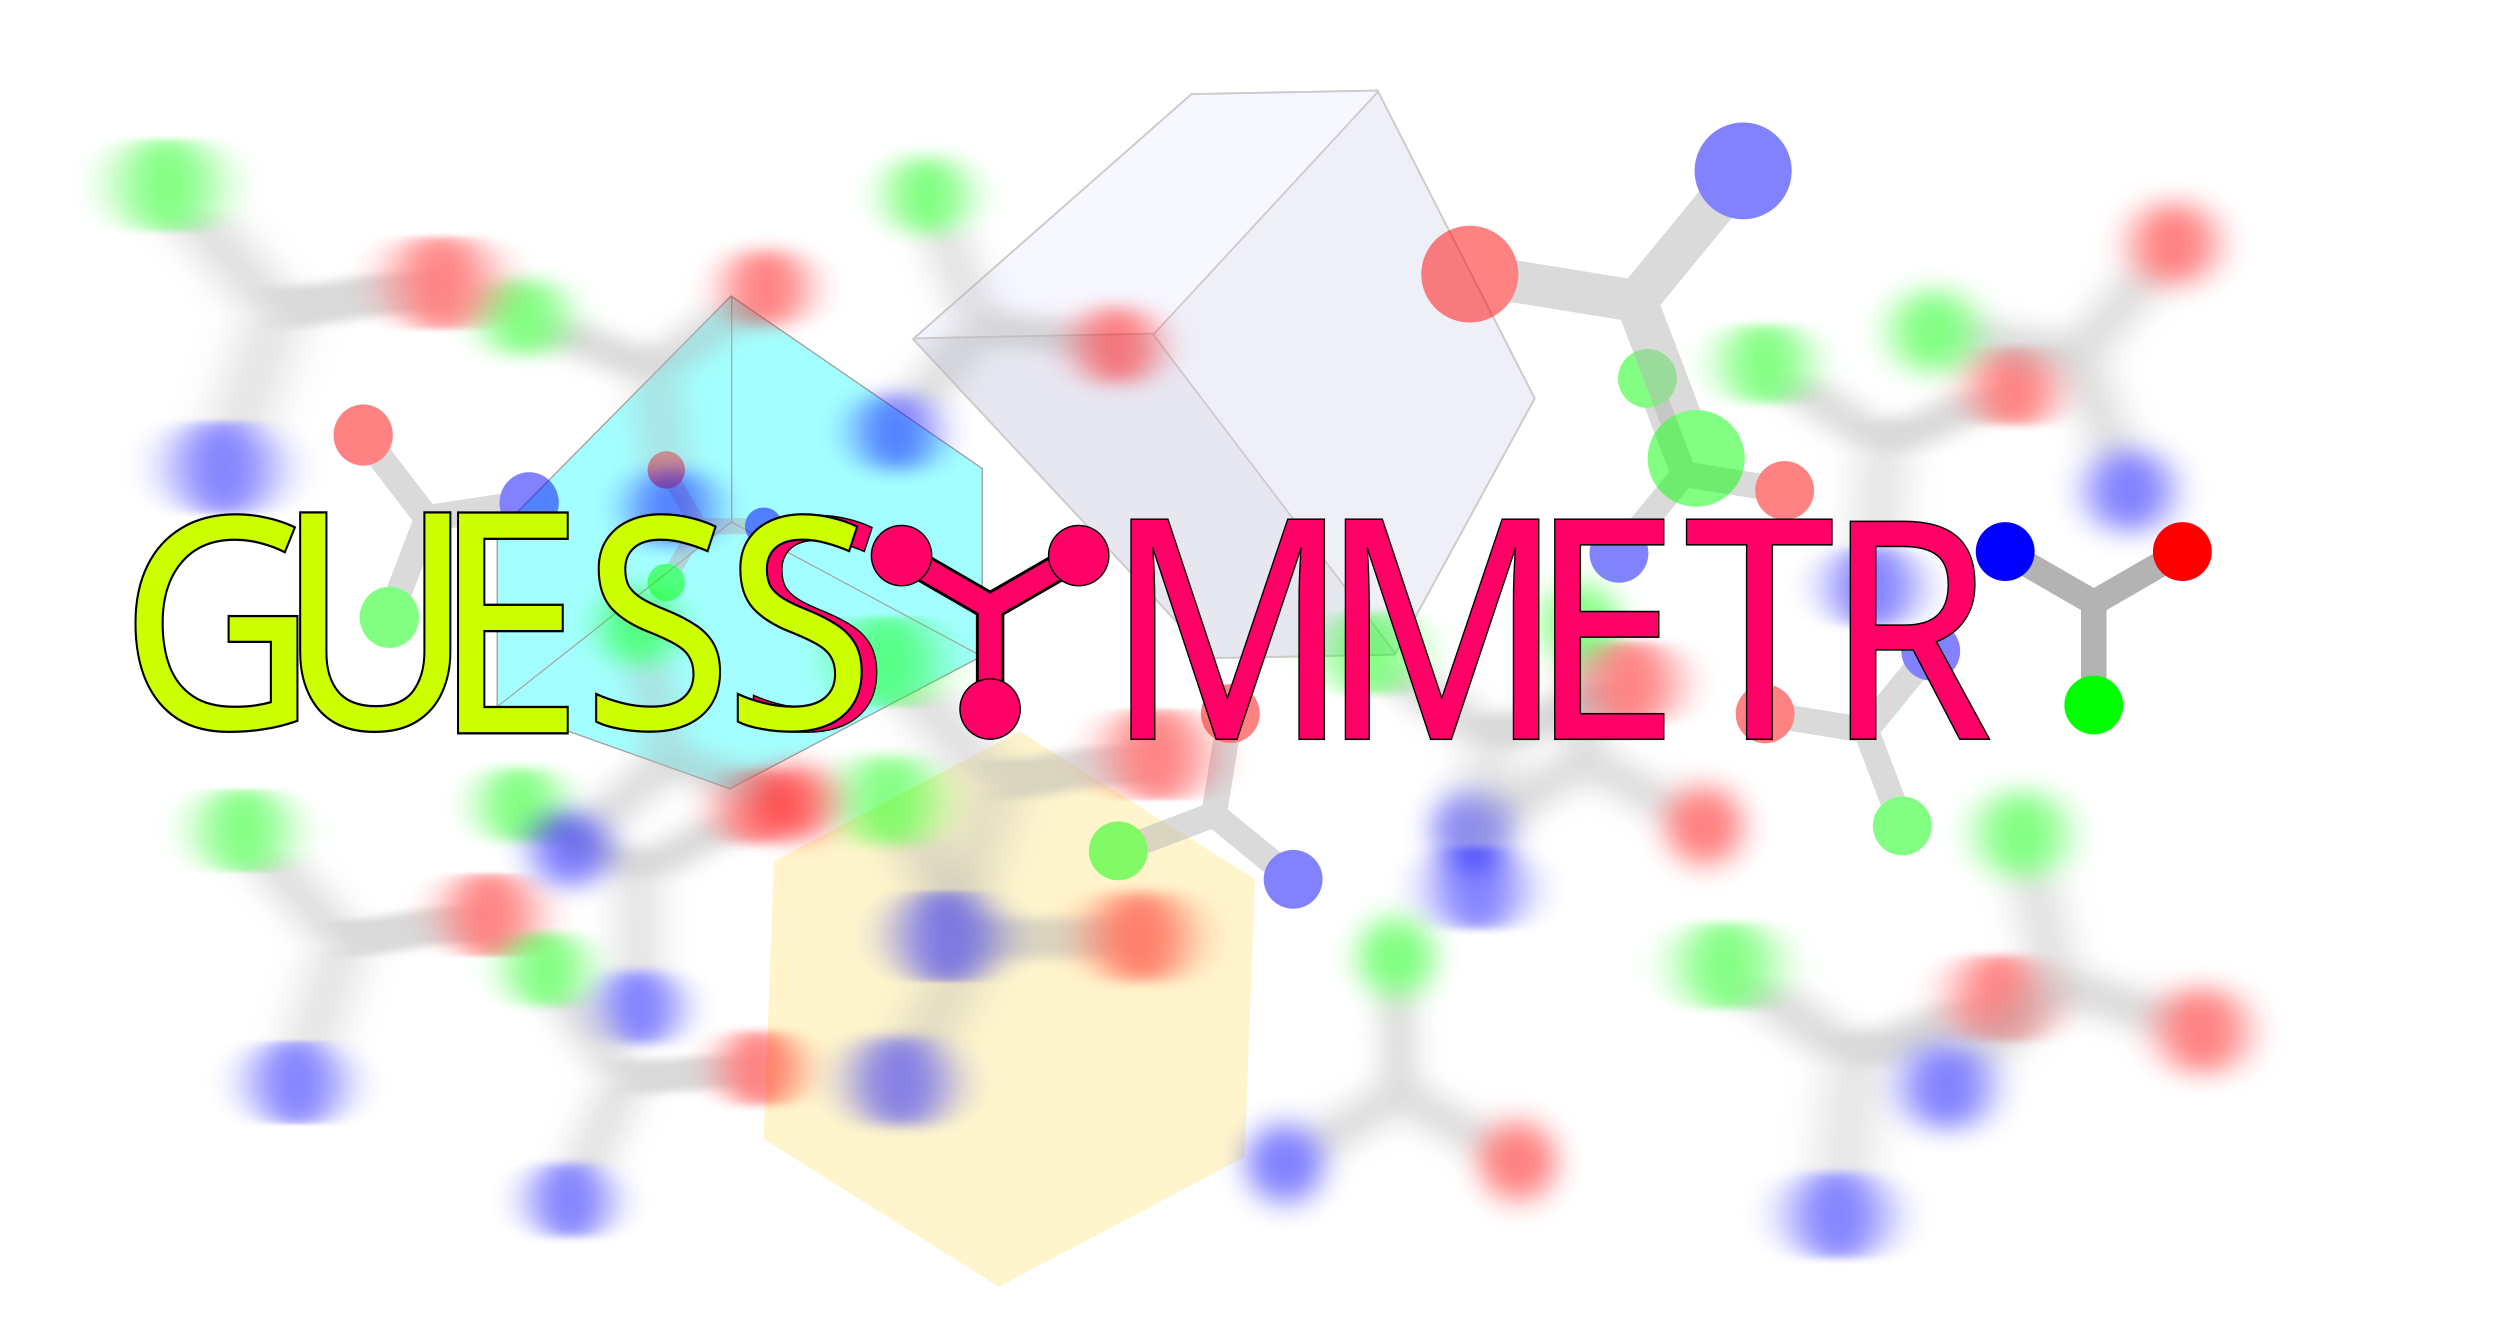
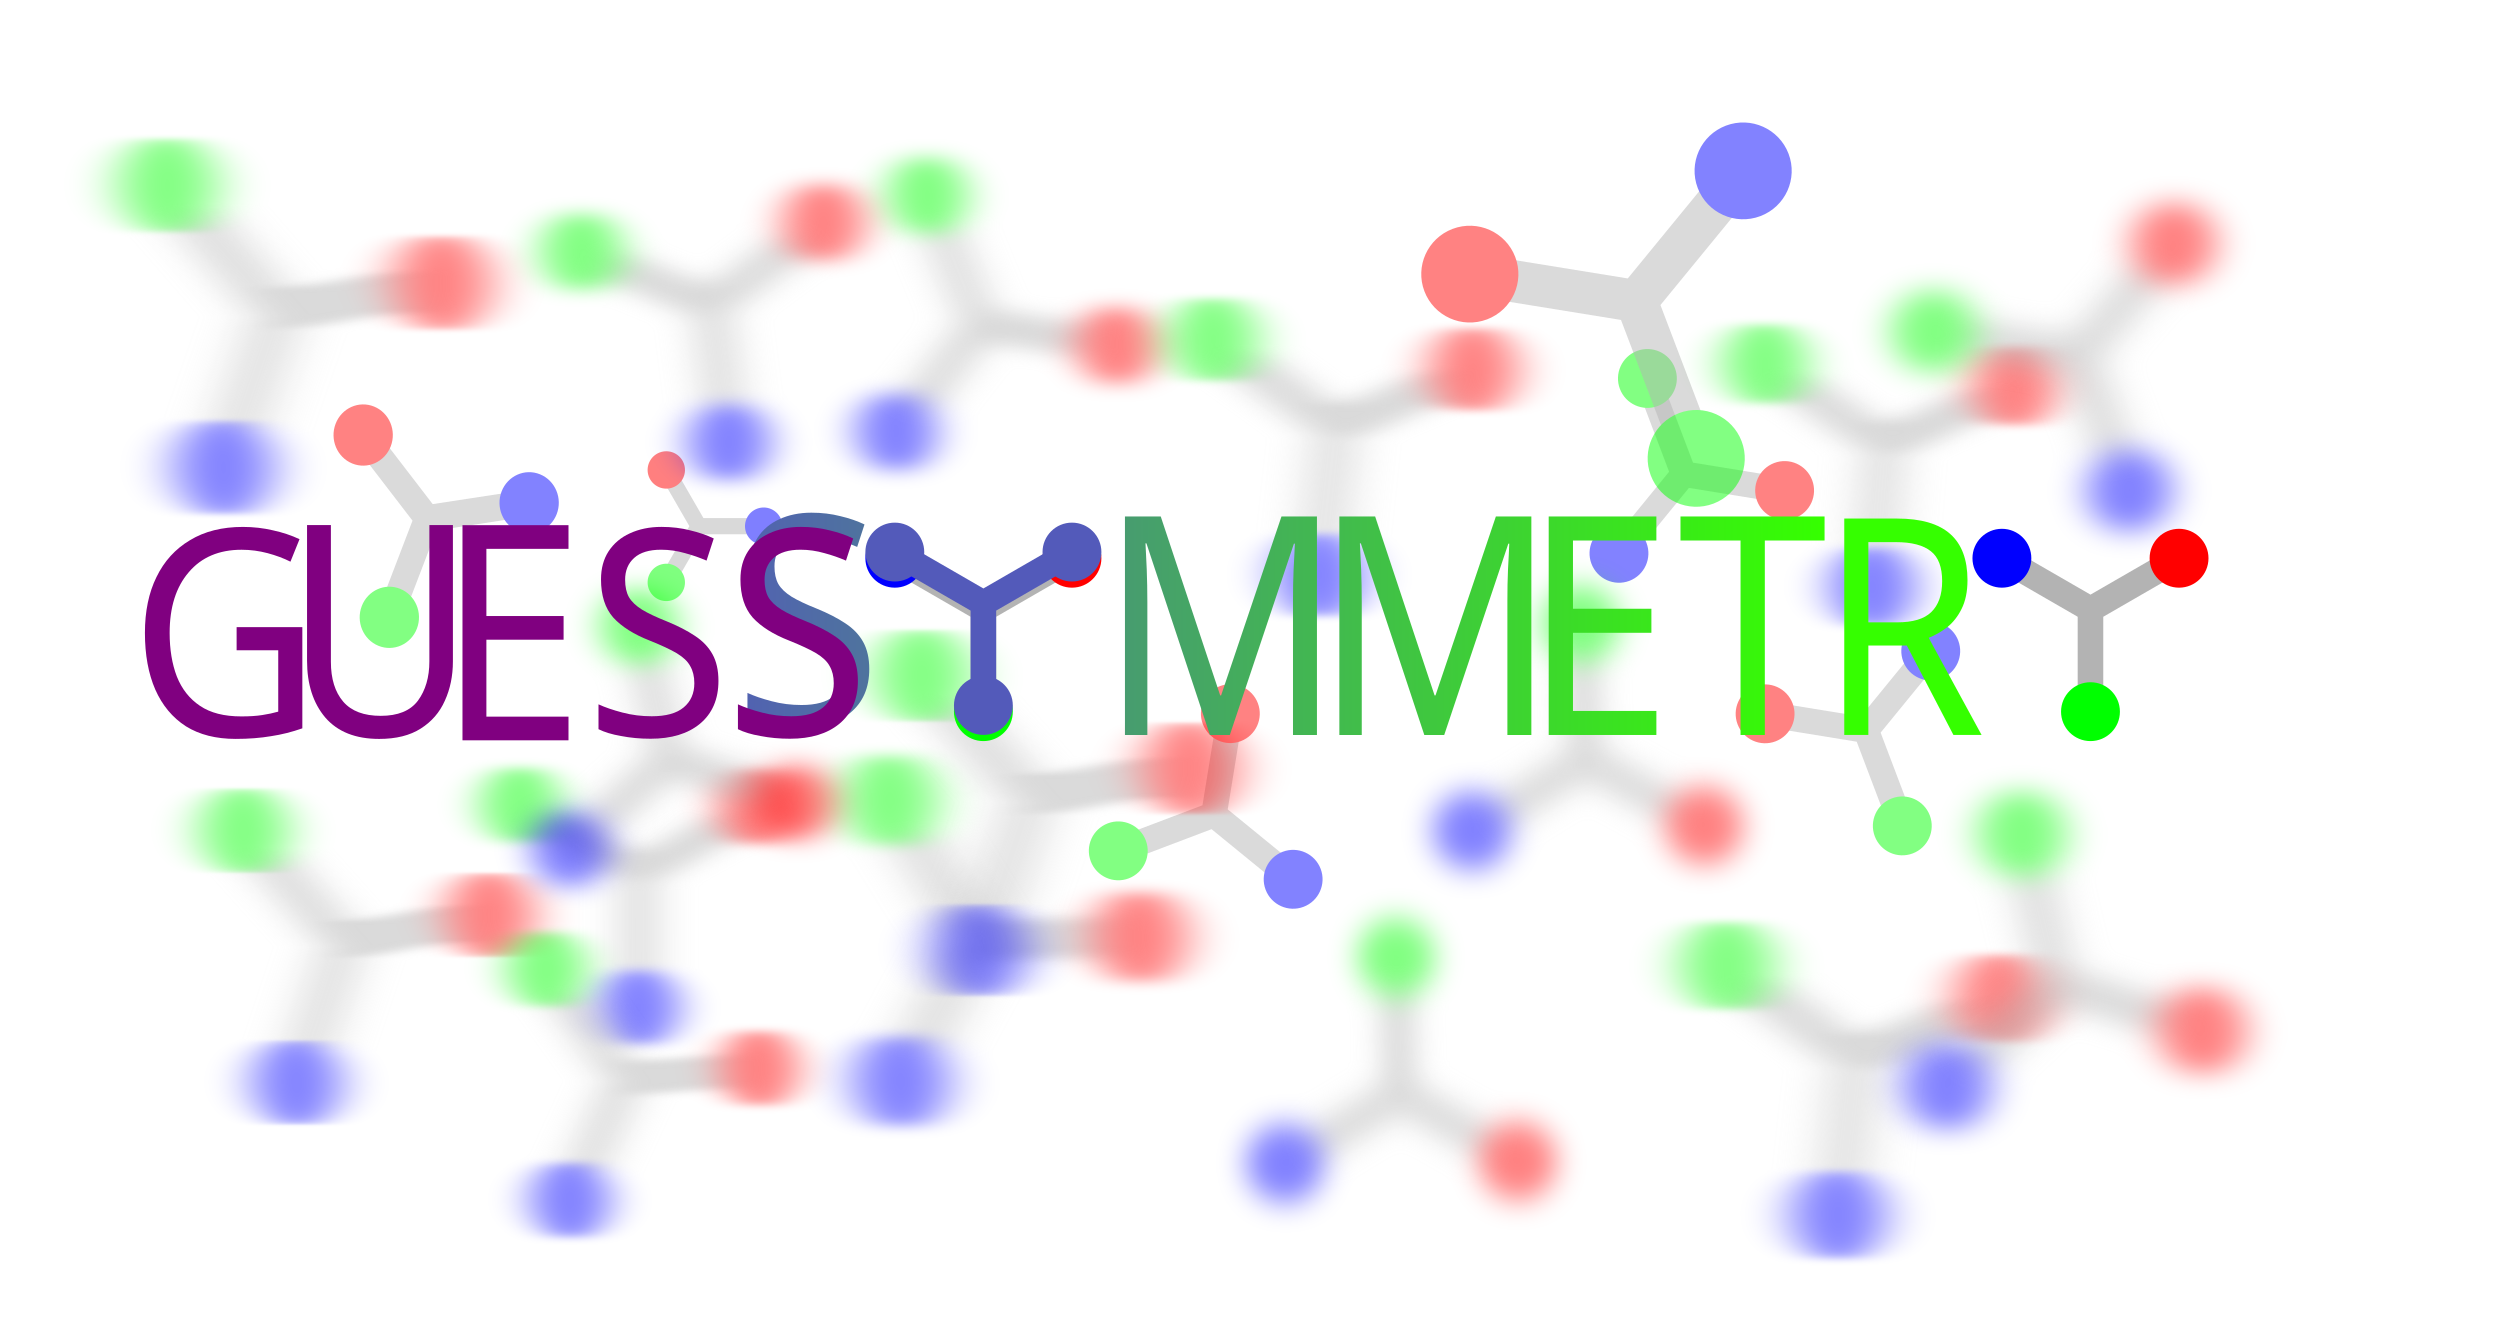
<svg xmlns="http://www.w3.org/2000/svg" xmlns:xlink="http://www.w3.org/1999/xlink" width="445.091" height="234.937" viewBox="0 0 117.764 62.161" version="1.1" id="svg1">
  <defs id="defs1">
+     <linearGradient id="linearGradient60">
+       <stop style="stop-color:#535aba;stop-opacity:1;" offset="0" id="stop60" />
+       <stop style="stop-color:#35ff00;stop-opacity:1;" offset="1" id="stop61" />
+     </linearGradient>
+     <linearGradient id="linearGradient51">
+       <stop style="stop-color:#d30080;stop-opacity:1;" offset="0" id="stop51" />
+       <stop style="stop-color:#808980;stop-opacity:0;" offset="1" id="stop52" />
+     </linearGradient>
+     <linearGradient id="linearGradient38">
+       <stop style="stop-color:#ff00ff;stop-opacity:1" offset="0" id="stop36" />
+       <stop style="stop-color:#ffccaa;stop-opacity:1" offset="0.415" id="stop37" />
+       <stop style="stop-color:#00ff66;stop-opacity:0;" offset="1" id="stop38" />
+     </linearGradient>
+     <linearGradient id="linearGradient27">
+       <stop style="stop-color:#000000;stop-opacity:1;" offset="0" id="stop27" />
+       <stop style="stop-color:#000000;stop-opacity:0;" offset="1" id="stop28" />
+     </linearGradient>
    <filter style="color-interpolation-filters:sRGB" id="filter10" x="-8.403" y="-9.342" width="18.574" height="20.407">
      <feGaussianBlur result="blur" in="SourceGraphic" stdDeviation="32.315" id="feGaussianBlur9" />
      <feOffset result="offset" in="blur" dx="7.1" dy="6" id="feOffset9" />
      <feComposite result="comp1" operator="in" in="flood" in2="offset" id="feComposite9" />
      <feComposite result="comp2" operator="over" in="SourceGraphic" in2="comp1" id="feComposite10" />
    </filter>
    <filter style="color-interpolation-filters:sRGB" id="filter170" x="-0.11" y="-0.122" width="1.219" height="1.244">
      <feGaussianBlur stdDeviation="0.422" id="feGaussianBlur170" />
    </filter>
+     <linearGradient xlink:href="#linearGradient27" id="linearGradient29" gradientUnits="userSpaceOnUse" x1="35.453" y1="24.452" x2="69.586" y2="24.452" />
+     <linearGradient xlink:href="#linearGradient27" id="linearGradient30" gradientUnits="userSpaceOnUse" x1="35.453" y1="24.452" x2="69.586" y2="24.452" />
+     <linearGradient xlink:href="#linearGradient27" id="linearGradient31" gradientUnits="userSpaceOnUse" x1="35.453" y1="24.452" x2="69.586" y2="24.452" />
+     <linearGradient xlink:href="#linearGradient27" id="linearGradient32" gradientUnits="userSpaceOnUse" x1="35.453" y1="24.452" x2="69.586" y2="24.452" />
+     <linearGradient xlink:href="#linearGradient27" id="linearGradient33" gradientUnits="userSpaceOnUse" x1="35.453" y1="24.452" x2="69.586" y2="24.452" />
+     <linearGradient xlink:href="#linearGradient38" id="linearGradient35" x1="64.468" y1="24.322" x2="123.016" y2="24.322" gradientUnits="userSpaceOnUse" />
+     <linearGradient xlink:href="#linearGradient51" id="linearGradient53" gradientUnits="userSpaceOnUse" x1="35.453" y1="24.452" x2="69.586" y2="24.452" />
+     <linearGradient xlink:href="#linearGradient51" id="linearGradient54" gradientUnits="userSpaceOnUse" x1="35.453" y1="24.452" x2="69.586" y2="24.452" />
+     <linearGradient xlink:href="#linearGradient51" id="linearGradient55" gradientUnits="userSpaceOnUse" x1="35.453" y1="24.452" x2="69.586" y2="24.452" />
+     <linearGradient xlink:href="#linearGradient51" id="linearGradient56" gradientUnits="userSpaceOnUse" x1="35.453" y1="24.452" x2="69.586" y2="24.452" />
+     <linearGradient xlink:href="#linearGradient51" id="linearGradient57" gradientUnits="userSpaceOnUse" x1="35.453" y1="24.452" x2="69.586" y2="24.452" />
+     <linearGradient xlink:href="#linearGradient60" id="linearGradient61" x1="64.536" y1="24.322" x2="122.948" y2="24.322" gradientUnits="userSpaceOnUse" />
  </defs>
  <g id="layer1" transform="translate(-29.23337,5.333839)" style="display:inline">
-     <g id="g180" style="opacity:0.2;fill:#ffcc00;fill-opacity:1;stroke:#000000;stroke-width:0.172;paint-order:markers stroke fill;stop-color:#000000">
-       <path id="path186" style="fill:#e9e9ff;fill-rule:evenodd;stroke:#000000;stroke-width:0.172;stroke-linejoin:round" d="M 94.385,13.57 85.38,-0.856 94.095,-1.024 101.474,13.433 Z" points="85.38,-0.856 94.095,-1.024 101.474,13.433 94.385,13.57 " />
-       <path id="path181" style="fill:#353564;fill-rule:evenodd;stroke:#000000;stroke-width:0.172;stroke-linejoin:round" d="m 86.266,25.62 8.645,-0.166 6.562,-12.02 -7.088,0.137 z" points="94.911,25.453 101.474,13.433 94.385,13.57 86.266,25.62 " />
-       <path id="path182" style="fill:#4d4d9f;fill-rule:evenodd;stroke:#000000;stroke-width:0.172;stroke-linejoin:round" d="M 86.266,25.62 72.308,10.644 85.38,-0.856 94.385,13.57 Z" points="72.308,10.644 85.38,-0.856 94.385,13.57 86.266,25.62 " />
-       <path id="path185" style="fill:#afafde;fill-rule:evenodd;stroke:#000000;stroke-width:0.172;stroke-linejoin:round" d="M 94.911,25.453 83.501,10.428 94.095,-1.024 101.474,13.433 Z" points="83.501,10.428 94.095,-1.024 101.474,13.433 94.911,25.453 " />
-       <path id="path184" style="fill:#d7d7ff;fill-rule:evenodd;stroke:#000000;stroke-width:0.172;stroke-linejoin:round" d="M 72.308,10.644 83.501,10.428 94.095,-1.024 85.38,-0.856 Z" points="83.501,10.428 94.095,-1.024 85.38,-0.856 72.308,10.644 " />
-       <path id="path183" style="fill:#8686bf;fill-rule:evenodd;stroke:#000000;stroke-width:0.172;stroke-linejoin:round" d="M 86.266,25.62 72.308,10.644 83.501,10.428 94.911,25.453 Z" points="72.308,10.644 83.501,10.428 94.911,25.453 86.266,25.62 " />
-     </g>
-     <g id="g186" style="opacity:0.36;fill:#00ffff;fill-opacity:1;stroke:#000000;stroke-width:0.114;paint-order:markers stroke fill;stop-color:#000000">
-       <path id="path192" style="fill:#00ffff;fill-rule:evenodd;stroke:#000000;stroke-width:0.114;stroke-linejoin:round" d="m 63.61,24.751 11.86,-7.998 v 8.792 L 63.61,31.788 Z" points="75.47,16.753 75.47,25.545 63.61,31.788 63.61,24.751 " />
-       <path id="path187" style="fill:#00ffff;fill-rule:evenodd;stroke:#000000;stroke-width:0.114;stroke-linejoin:round" d="m 52.688,19.761 v 8.132 l 10.922,3.895 v -7.037 z" points="52.688,27.893 63.61,31.788 63.61,24.751 52.688,19.761 " />
-       <path id="path188" style="fill:#00ffff;fill-rule:evenodd;stroke:#000000;stroke-width:0.114;stroke-linejoin:round" d="M 52.688,19.761 63.673,8.65 75.47,16.753 63.61,24.751 Z" points="63.673,8.65 75.47,16.753 63.61,24.751 52.688,19.761 " />
-       <path id="path191" style="fill:#00ffff;fill-rule:evenodd;stroke:#000000;stroke-width:0.114;stroke-linejoin:round" d="M 52.688,27.893 63.673,19.22 75.47,25.545 63.61,31.788 Z" points="63.673,19.22 75.47,25.545 63.61,31.788 52.688,27.893 " />
-       <path id="path190" style="fill:#00ffff;fill-rule:evenodd;stroke:#000000;stroke-width:0.114;stroke-linejoin:round" d="M 63.673,8.65 V 19.22 l 11.797,6.325 v -8.792 z" points="63.673,19.22 75.47,25.545 75.47,16.753 63.673,8.65 " />
-       <path id="path189" style="fill:#00ffff;fill-rule:evenodd;stroke:#000000;stroke-width:0.114;stroke-linejoin:round" d="M 52.688,19.761 63.673,8.65 V 19.22 l -10.985,8.673 z" points="63.673,8.65 63.673,19.22 52.688,27.893 52.688,19.761 " />
-     </g>
-     <path style="opacity:0.2;fill:#ffcc00;fill-opacity:1;stroke-width:0.5;paint-order:markers stroke fill" id="path180" d="m 331.721,52.371 -39.006,22.52 -39.006,-22.52 0,-45.04 39.006,-22.52 39.006,22.52 z" transform="matrix(-0.1546086,0.2461596,-0.2461596,-0.1546086,129.3795,-25.24038)" />
    <g id="g3" transform="matrix(0.6621376,0.3822853,-0.3822853,0.6621376,34.53554,-9.13776)" style="opacity:0.5">
      <path id="path1" style="color:#000000;fill:#b3b3b3;stroke-width:2.074;-inkscape-stroke:none" d="m 46.76,11.893 -0.5,0.866 3.214,1.856 v 3.711 h 1 v -3.711 l 3.214,-1.856 -0.5,-0.866 -3.214,1.856 z" />
      <circle style="fill:#00ff00;fill-opacity:1;stroke:none;stroke-width:0.015;stroke-linecap:round;stroke-dasharray:none;paint-order:markers stroke fill" id="circle1" cx="49.974" cy="18.326" r="1.151" />
      <circle style="fill:#0000ff;fill-opacity:1;stroke:none;stroke-width:0.015;stroke-linecap:round;stroke-dasharray:none;paint-order:markers stroke fill" id="circle2" cx="53.438" cy="12.326" r="1.151" />
      <circle style="fill:#ff0000;fill-opacity:1;stroke:none;stroke-width:0.015;stroke-linecap:round;stroke-dasharray:none;paint-order:markers stroke fill" id="circle3" cx="46.51" cy="12.326" r="1.151" />
    </g>
    <g id="g19" transform="matrix(0.4269728,1.126322,-1.126322,0.4269728,81.21393,-29.365)" style="opacity:0.49">
      <path id="path16" style="color:#000000;fill:#b3b3b3;stroke-width:2.074;-inkscape-stroke:none" d="m 46.76,11.893 -0.5,0.866 3.214,1.856 v 3.711 h 1 v -3.711 l 3.214,-1.856 -0.5,-0.866 -3.214,1.856 z" />
      <circle style="fill:#00ff00;fill-opacity:1;stroke:none;stroke-width:0.015;stroke-linecap:round;stroke-dasharray:none;paint-order:markers stroke fill" id="circle17" cx="49.974" cy="18.326" r="1.151" />
      <circle style="fill:#0000ff;fill-opacity:1;stroke:none;stroke-width:0.015;stroke-linecap:round;stroke-dasharray:none;paint-order:markers stroke fill" id="circle18" cx="53.438" cy="12.326" r="1.151" />
      <circle style="fill:#ff0000;fill-opacity:1;stroke:none;stroke-width:0.015;stroke-linecap:round;stroke-dasharray:none;paint-order:markers stroke fill" id="circle19" cx="46.51" cy="12.326" r="1.151" />
    </g>
    <g id="g22" transform="matrix(-1.126322,0.4269728,-0.4269728,-1.126322,170.9473,11.79743)" style="opacity:0.49">
      <path id="path19" style="color:#000000;fill:#b3b3b3;stroke-width:2.074;-inkscape-stroke:none" d="m 46.76,11.893 -0.5,0.866 3.214,1.856 v 3.711 h 1 v -3.711 l 3.214,-1.856 -0.5,-0.866 -3.214,1.856 z" />
      <circle style="fill:#00ff00;fill-opacity:1;stroke:none;stroke-width:0.015;stroke-linecap:round;stroke-dasharray:none;paint-order:markers stroke fill" id="circle20" cx="49.974" cy="18.326" r="1.151" />
      <circle style="fill:#0000ff;fill-opacity:1;stroke:none;stroke-width:0.015;stroke-linecap:round;stroke-dasharray:none;paint-order:markers stroke fill" id="circle21" cx="53.438" cy="12.326" r="1.151" />
      <circle style="fill:#ff0000;fill-opacity:1;stroke:none;stroke-width:0.015;stroke-linecap:round;stroke-dasharray:none;paint-order:markers stroke fill" id="circle22" cx="46.51" cy="12.326" r="1.151" />
    </g>
    <g id="g28" transform="matrix(1.126322,-0.4269728,0.4269728,1.126322,54.73123,34.2674)" style="opacity:0.49">
      <path id="path25" style="color:#000000;fill:#b3b3b3;stroke-width:2.074;-inkscape-stroke:none" d="m 46.76,11.893 -0.5,0.866 3.214,1.856 v 3.711 h 1 v -3.711 l 3.214,-1.856 -0.5,-0.866 -3.214,1.856 z" />
      <circle style="fill:#00ff00;fill-opacity:1;stroke:none;stroke-width:0.015;stroke-linecap:round;stroke-dasharray:none;paint-order:markers stroke fill" id="circle26" cx="49.974" cy="18.326" r="1.151" />
      <circle style="fill:#0000ff;fill-opacity:1;stroke:none;stroke-width:0.015;stroke-linecap:round;stroke-dasharray:none;paint-order:markers stroke fill" id="circle27" cx="53.438" cy="12.326" r="1.151" />
      <circle style="fill:#ff0000;fill-opacity:1;stroke:none;stroke-width:0.015;stroke-linecap:round;stroke-dasharray:none;paint-order:markers stroke fill" id="circle28" cx="46.51" cy="12.326" r="1.151" />
    </g>
    <g id="g31" transform="matrix(-1.31513,1.139095,-1.177018,-1.32011,127.9951,1.059991)" style="opacity:0.49;mix-blend-mode:normal;filter:url(#filter170)">
      <path id="path28" style="color:#000000;fill:#b3b3b3;stroke-width:2.074;-inkscape-stroke:none" d="m 46.76,11.893 -0.5,0.866 3.214,1.856 v 3.711 h 1 v -3.711 l 3.214,-1.856 -0.5,-0.866 -3.214,1.856 z" />
      <circle style="fill:#00ff00;fill-opacity:1;stroke:none;stroke-width:0.015;stroke-linecap:round;stroke-dasharray:none;paint-order:markers stroke fill" id="circle29" cx="49.974" cy="18.326" r="1.151" />
      <circle style="fill:#0000ff;fill-opacity:1;stroke:none;stroke-width:0.015;stroke-linecap:round;stroke-dasharray:none;paint-order:markers stroke fill" id="circle30" cx="53.438" cy="12.326" r="1.151" />
      <circle style="fill:#ff0000;fill-opacity:1;stroke:none;stroke-width:0.015;stroke-linecap:round;stroke-dasharray:none;paint-order:markers stroke fill" id="circle31" cx="46.51" cy="12.326" r="1.151" />
    </g>
    <g id="g9" transform="matrix(1.128469,0.4606951,-0.4461601,1.165232,-0.6447372,-20.63079)" style="opacity:0.49">
      <path id="path7" style="color:#000000;fill:#b3b3b3;stroke-width:2.074;-inkscape-stroke:none" d="m 46.76,11.893 -0.5,0.866 3.214,1.856 v 3.711 h 1 v -3.711 l 3.214,-1.856 -0.5,-0.866 -3.214,1.856 z" />
      <circle style="fill:#00ff00;fill-opacity:1;stroke:none;stroke-width:0.015;stroke-linecap:round;stroke-dasharray:none;paint-order:markers stroke fill" id="circle7" cx="49.974" cy="18.326" r="1.151" />
      <circle style="fill:#0000ff;fill-opacity:1;stroke:none;stroke-width:0.015;stroke-linecap:round;stroke-dasharray:none;paint-order:markers stroke fill" id="circle8" cx="53.438" cy="12.326" r="1.151" />
      <circle style="fill:#ff0000;fill-opacity:1;stroke:none;stroke-width:0.015;stroke-linecap:round;stroke-dasharray:none;paint-order:markers stroke fill" id="circle9" cx="46.51" cy="12.326" r="1.151" />
    </g>
    <g id="g25" transform="matrix(1.85835,-0.7020006,0.7044745,1.851824,3.355295,17.40376)" style="opacity:0.49">
      <path id="path22" style="color:#000000;fill:#b3b3b3;stroke-width:2.074;-inkscape-stroke:none" d="m 46.76,11.893 -0.5,0.866 3.214,1.856 v 3.711 h 1 v -3.711 l 3.214,-1.856 -0.5,-0.866 -3.214,1.856 z" />
      <circle style="fill:#00ff00;fill-opacity:1;stroke:none;stroke-width:0.015;stroke-linecap:round;stroke-dasharray:none;paint-order:markers stroke fill" id="circle23" cx="49.974" cy="18.326" r="1.151" />
      <circle style="fill:#0000ff;fill-opacity:1;stroke:none;stroke-width:0.015;stroke-linecap:round;stroke-dasharray:none;paint-order:markers stroke fill" id="circle24" cx="53.438" cy="12.326" r="1.151" />
      <circle style="fill:#ff0000;fill-opacity:1;stroke:none;stroke-width:0.015;stroke-linecap:round;stroke-dasharray:none;paint-order:markers stroke fill" id="circle25" cx="46.51" cy="12.326" r="1.151" />
    </g>
    <use id="use82" xlink:href="#g31" transform="matrix(0.864457,-0.2876149,0.2876149,0.864457,8.830376,15.07409)" />
    <use id="use154" xlink:href="#g31" transform="matrix(1.036382,-0.2229985,0.2229985,1.036382,60.85862,14.21175)" />
    <use id="use155" xlink:href="#g31" transform="matrix(0.694296,0.5885999,-0.5885999,0.694296,86.63503,-7.662868)" />
    <use id="use156" xlink:href="#g31" transform="matrix(1.076931,0.1853961,-0.1853961,1.076931,33.59119,-11.57859)" />
-     <use id="use157" xlink:href="#g31" transform="matrix(1.089263,0.00341739,-0.00341739,1.089263,26.86053,-11.10704)" />
+     <use id="use157" xlink:href="#g31" transform="matrix(1.089263,0.00341739,-0.00341739,1.089263,28.45412,-10.45667)" />
    <use id="use158" xlink:href="#g31" transform="matrix(0.8735602,0.3084552,-0.3084552,0.8735602,47.78141,-38.19791)" />
-     <use id="use159" xlink:href="#g31" transform="matrix(0.8419245,-0.407206,0.407206,0.8419245,5.899896,-2.267133)" />
+     <use id="use159" xlink:href="#g31" transform="matrix(0.8419245,-0.407206,0.407206,0.8419245,8.591895,-5.349909)" />
    <use id="use160" xlink:href="#g31" transform="matrix(1.117718,0.01349621,-0.01349621,1.117718,-7.915563,-34.92607)" />
    <use id="use161" xlink:href="#g31" transform="matrix(0.8963535,0.09470467,-0.09470467,0.8963535,21.67859,6.177557)" />
    <use id="use162" xlink:href="#g31" transform="matrix(0.69932,0.5790262,-0.5790262,0.69932,94.78721,-23.15144)" />
    <use id="use163" xlink:href="#g31" transform="matrix(0.933572,-0.2297594,0.2297594,0.933572,66.61432,-10.39368)" />
    <use id="use164" xlink:href="#g31" transform="matrix(0.8979008,0.4888907,-0.4888907,0.8979008,104.4569,-16.28133)" />
    <use id="use165" xlink:href="#g31" transform="matrix(0.762461,-0.6153981,0.6153981,0.762461,68.49513,9.553994)" />
-     <use id="use169" xlink:href="#g31" transform="matrix(0.9793547,-0.2138888,0.2138888,0.9793547,46.73057,1.030581)" />
+     <use id="use169" xlink:href="#g31" transform="matrix(0.9793547,-0.2138888,0.2138888,0.9793547,39.30706,-13.72886)" />
    <use id="use170" xlink:href="#g31" transform="matrix(0.7894346,0.4414004,-0.4414004,0.7894346,42.11957,-20.47338)" />
-     <g id="g195" transform="matrix(-1.204536,0,0,1.204536,188.0579,5.801197)" style="opacity:1">
+     <g id="g51" transform="matrix(-1.204536,0,0,1.204536,135.7519,6.11545)" style="opacity:1">
+       <path id="path49" style="color:#000000;fill:#b3b3b3;stroke-width:2.074;-inkscape-stroke:none" d="m 46.76,11.893 -0.5,0.866 3.214,1.856 v 3.711 h 1 v -3.711 l 3.214,-1.856 -0.5,-0.866 -3.214,1.856 z" />
+       <circle style="fill:#00ff00;fill-opacity:1;stroke:none;stroke-width:0.015;stroke-linecap:round;stroke-dasharray:none;paint-order:markers stroke fill" id="circle49" cx="49.974" cy="18.326" r="1.151" />
+       <circle style="fill:#0000ff;fill-opacity:1;stroke:none;stroke-width:0.015;stroke-linecap:round;stroke-dasharray:none;paint-order:markers stroke fill" id="circle50" cx="53.438" cy="12.326" r="1.151" />
+       <circle style="fill:#ff0000;fill-opacity:1;stroke:none;stroke-width:0.015;stroke-linecap:round;stroke-dasharray:none;paint-order:markers stroke fill" id="circle51" cx="46.51" cy="12.326" r="1.151" />
+     </g>
+     <g id="g195" transform="matrix(-1.204536,0,0,1.204536,187.9023,6.11545)" style="opacity:1">
      <path id="path193" style="color:#000000;fill:#b3b3b3;stroke-width:2.074;-inkscape-stroke:none" d="m 46.76,11.893 -0.5,0.866 3.214,1.856 v 3.711 h 1 v -3.711 l 3.214,-1.856 -0.5,-0.866 -3.214,1.856 z" />
      <circle style="fill:#00ff00;fill-opacity:1;stroke:none;stroke-width:0.015;stroke-linecap:round;stroke-dasharray:none;paint-order:markers stroke fill" id="circle193" cx="49.974" cy="18.326" r="1.151" />
      <circle style="fill:#0000ff;fill-opacity:1;stroke:none;stroke-width:0.015;stroke-linecap:round;stroke-dasharray:none;paint-order:markers stroke fill" id="circle194" cx="53.438" cy="12.326" r="1.151" />
      <circle style="fill:#ff0000;fill-opacity:1;stroke:none;stroke-width:0.015;stroke-linecap:round;stroke-dasharray:none;paint-order:markers stroke fill" id="circle195" cx="46.51" cy="12.326" r="1.151" />
    </g>
-     <g id="g6" style="fill:#ff0066;stroke:#000000;stroke-width:0.136">
-       <g id="g173" transform="matrix(-1.204536,0,0,1.204536,136.0689,5.99165)" style="opacity:1;fill:#ff0066;stroke:#000000;stroke-width:0.113">
-         <path id="path171" style="color:#000000;fill:#ff0066;stroke-width:0.113;-inkscape-stroke:none;stroke:#000000" d="m 46.76,11.893 -0.5,0.866 3.214,1.856 v 3.711 h 1 v -3.711 l 3.214,-1.856 -0.5,-0.866 -3.214,1.856 z" />
-         <circle style="fill:#ff0066;fill-opacity:1;stroke:#000000;stroke-width:0.113;stroke-linecap:round;stroke-dasharray:none;paint-order:markers stroke fill" id="circle171" cx="49.974" cy="18.326" r="1.151" />
-         <circle style="fill:#ff0066;fill-opacity:1;stroke:#000000;stroke-width:0.113;stroke-linecap:round;stroke-dasharray:none;paint-order:markers stroke fill" id="circle172" cx="53.438" cy="12.326" r="1.151" />
-         <circle style="fill:#ff0066;fill-opacity:1;stroke:#000000;stroke-width:0.113;stroke-linecap:round;stroke-dasharray:none;paint-order:markers stroke fill" id="circle173" cx="46.51" cy="12.326" r="1.151" />
+     <g id="g6" style="fill:url(#linearGradient61);stroke:none;stroke-width:0.136;stroke-dasharray:none" transform="translate(-0.3170641,-0.1669997)">
+       <g id="g173" transform="matrix(-1.204536,0,0,1.204536,136.0689,5.99165)" style="opacity:1;fill:url(#linearGradient61);fill-opacity:1;stroke:none;stroke-width:0.113;stroke-dasharray:none">
+         <path id="path171" style="color:#000000;fill:url(#linearGradient61);fill-opacity:1;stroke:none;stroke-width:0.113;stroke-dasharray:none" d="m 46.76,11.893 -0.5,0.866 3.214,1.856 v 3.711 h 1 v -3.711 l 3.214,-1.856 -0.5,-0.866 -3.214,1.856 z" />
+         <circle style="fill:url(#linearGradient61);fill-opacity:1;stroke:none;stroke-width:0.113;stroke-linecap:round;stroke-dasharray:none;paint-order:markers stroke fill" id="circle171" cx="49.974" cy="18.326" r="1.151" />
+         <circle style="fill:url(#linearGradient61);fill-opacity:1;stroke:none;stroke-width:0.113;stroke-linecap:round;stroke-dasharray:none;paint-order:markers stroke fill" id="circle172" cx="53.438" cy="12.326" r="1.151" />
+         <circle style="fill:url(#linearGradient61);fill-opacity:1;stroke:none;stroke-width:0.113;stroke-linecap:round;stroke-dasharray:none;paint-order:markers stroke fill" id="circle173" cx="46.51" cy="12.326" r="1.151" />
      </g>
-       <text style="font-size:13.244px;font-family:Ubuntu;-inkscape-font-specification:Ubuntu;fill:#ff0066;fill-opacity:1;stroke-width:0.136;paint-order:markers stroke fill;stroke:#000000" x="66.865" y="27.794" id="text40" transform="scale(0.9588957,1.042866)">S</text>
-       <g id="g196" style="fill:#ff0066;stroke:#000000;stroke-width:0.136">
-         <text style="font-size:13.537px;font-family:Ubuntu;-inkscape-font-specification:Ubuntu;opacity:1;mix-blend-mode:normal;fill:#ff0066;fill-opacity:1;stroke-width:0.136;paint-order:markers stroke fill;stroke:#000000" x="107.95" y="27.63" id="text43" transform="scale(0.9381423,1.065936)">E</text>
-         <text style="font-size:13.537px;font-family:Ubuntu;-inkscape-font-specification:Ubuntu;opacity:1;mix-blend-mode:normal;fill:#ff0066;fill-opacity:1;stroke-width:0.136;paint-order:markers stroke fill;stroke:#000000" x="115.739" y="27.63" id="text44" transform="scale(0.9381423,1.065936)">T</text>
-         <text style="font-size:13.47px;font-family:Ubuntu;-inkscape-font-specification:Ubuntu;opacity:1;mix-blend-mode:normal;fill:#ff0066;fill-opacity:1;stroke-width:0.136;paint-order:markers stroke fill;stroke:#000000" x="122.168" y="27.77" id="text45" transform="scale(0.9428685,1.060593)">R</text>
-         <text style="font-size:13.537px;font-family:Ubuntu;-inkscape-font-specification:Ubuntu;opacity:1;mix-blend-mode:normal;fill:#ff0066;fill-opacity:1;stroke-width:0.136;paint-order:markers stroke fill;stroke:#000000" x="86.672" y="27.63" id="text41" transform="scale(0.9381423,1.065936)">M</text>
-         <text style="font-size:13.537px;font-family:Ubuntu;-inkscape-font-specification:Ubuntu;opacity:1;mix-blend-mode:normal;fill:#ff0066;fill-opacity:1;stroke-width:0.136;paint-order:markers stroke fill;stroke:#000000" x="97.439" y="27.63" id="text42" transform="scale(0.9381423,1.065936)">M</text>
+       <text style="font-size:13.244px;font-family:Ubuntu;-inkscape-font-specification:Ubuntu;fill:url(#linearGradient61);fill-opacity:1;stroke:none;stroke-width:0.136;paint-order:markers stroke fill;stroke-dasharray:none" x="66.865" y="27.794" id="text40" transform="scale(0.9588957,1.042866)">S</text>
+       <g id="g196" style="fill:url(#linearGradient61);fill-opacity:1;stroke:none;stroke-width:0.136;stroke-dasharray:none">
+         <text style="font-size:13.537px;font-family:Ubuntu;-inkscape-font-specification:Ubuntu;opacity:1;mix-blend-mode:normal;fill:url(#linearGradient61);fill-opacity:1;stroke:none;stroke-width:0.136;paint-order:markers stroke fill;stroke-dasharray:none" x="107.95" y="27.63" id="text43" transform="scale(0.9381423,1.065936)">E</text>
+         <text style="font-size:13.537px;font-family:Ubuntu;-inkscape-font-specification:Ubuntu;opacity:1;mix-blend-mode:normal;fill:url(#linearGradient61);fill-opacity:1;stroke:none;stroke-width:0.136;paint-order:markers stroke fill;stroke-dasharray:none" x="115.739" y="27.63" id="text44" transform="scale(0.9381423,1.065936)">T</text>
+         <text style="font-size:13.47px;font-family:Ubuntu;-inkscape-font-specification:Ubuntu;opacity:1;mix-blend-mode:normal;fill:url(#linearGradient61);fill-opacity:1;stroke:none;stroke-width:0.136;paint-order:markers stroke fill;stroke-dasharray:none" x="122.168" y="27.77" id="text45" transform="scale(0.9428685,1.060593)">R</text>
+         <text style="font-size:13.537px;font-family:Ubuntu;-inkscape-font-specification:Ubuntu;opacity:1;mix-blend-mode:normal;fill:url(#linearGradient61);fill-opacity:1;stroke:none;stroke-width:0.136;paint-order:markers stroke fill;stroke-dasharray:none" x="86.672" y="27.63" id="text41" transform="scale(0.9381423,1.065936)">M</text>
+         <text style="font-size:13.537px;font-family:Ubuntu;-inkscape-font-specification:Ubuntu;opacity:1;mix-blend-mode:normal;fill:url(#linearGradient61);fill-opacity:1;stroke:none;stroke-width:0.136;paint-order:markers stroke fill;stroke-dasharray:none" x="97.439" y="27.63" id="text42" transform="scale(0.9381423,1.065936)">M</text>
      </g>
    </g>
-     <g id="g5" style="fill:#ccff00;stroke:#000000;stroke-width:0.203" transform="translate(0.1679211,-0.2990277)">
-       <text style="font-size:13.254px;font-family:Ubuntu;-inkscape-font-specification:Ubuntu;opacity:1;fill:#ccff00;fill-opacity:1;stroke-width:0.203;paint-order:markers stroke fill;stroke:#000000" x="36.23" y="28.037" id="text1" transform="scale(0.9582333,1.043587)">G</text>
-       <text style="font-size:13.393px;font-family:Ubuntu;-inkscape-font-specification:Ubuntu;opacity:1;fill:#ccff00;fill-opacity:1;stroke-width:0.203;paint-order:markers stroke fill;stroke:#000000" x="44.412" y="27.727" id="text2" transform="scale(0.9482409,1.054584)">U</text>
-       <text style="font-size:13.537px;font-family:Ubuntu;-inkscape-font-specification:Ubuntu;opacity:1;fill:#ccff00;fill-opacity:1;stroke-width:0.203;paint-order:markers stroke fill;stroke:#000000" x="52.72" y="27.63" id="text3" transform="scale(0.9381423,1.065936)">E</text>
-       <text style="font-size:13.244px;font-family:Ubuntu;-inkscape-font-specification:Ubuntu;opacity:1;fill:#ccff00;fill-opacity:1;stroke-width:0.203;paint-order:markers stroke fill;stroke:#000000" x="58.975" y="28.043" id="text4" transform="scale(0.9588957,1.042866)">S</text>
-       <text style="font-size:13.244px;font-family:Ubuntu;-inkscape-font-specification:Ubuntu;opacity:1;fill:#ccff00;fill-opacity:1;stroke-width:0.203;paint-order:markers stroke fill;stroke:#000000" x="65.933" y="28.043" id="text5" transform="scale(0.9588957,1.042866)">S</text>
+     <g id="g5" style="fill:#800080;stroke:none;stroke-width:0.202;stroke-dasharray:none;fill-opacity:1" transform="matrix(0.984588,0,0,0.984588,1.110921,0.5383403)">
+       <text style="font-size:13.254px;font-family:Ubuntu;-inkscape-font-specification:Ubuntu;opacity:1;fill:#800080;fill-opacity:1;stroke:none;stroke-width:0.202;stroke-dasharray:none;stroke-opacity:1;paint-order:markers stroke fill" x="36.23" y="28.037" id="text1" transform="scale(0.9582333,1.043587)">G</text>
+       <text style="font-size:13.393px;font-family:Ubuntu;-inkscape-font-specification:Ubuntu;opacity:1;fill:#800080;fill-opacity:1;stroke:none;stroke-width:0.202;stroke-dasharray:none;stroke-opacity:1;paint-order:markers stroke fill" x="44.412" y="27.727" id="text2" transform="scale(0.9482409,1.054584)">U</text>
+       <text style="font-size:13.537px;font-family:Ubuntu;-inkscape-font-specification:Ubuntu;opacity:1;fill:#800080;fill-opacity:1;stroke:none;stroke-width:0.202;stroke-dasharray:none;stroke-opacity:1;paint-order:markers stroke fill" x="52.72" y="27.63" id="text3" transform="scale(0.9381423,1.065936)">E</text>
+       <text style="font-size:13.244px;font-family:Ubuntu;-inkscape-font-specification:Ubuntu;opacity:1;fill:#800080;fill-opacity:1;stroke:none;stroke-width:0.202;stroke-dasharray:none;stroke-opacity:1;paint-order:markers stroke fill" x="58.975" y="28.043" id="text4" transform="scale(0.9588957,1.042866)">S</text>
+       <text style="font-size:13.244px;font-family:Ubuntu;-inkscape-font-specification:Ubuntu;opacity:1;fill:#800080;fill-opacity:1;stroke:none;stroke-width:0.202;stroke-dasharray:none;stroke-opacity:1;paint-order:markers stroke fill" x="65.933" y="28.043" id="text5" transform="scale(0.9588957,1.042866)">S</text>
    </g>
  </g>
</svg>
